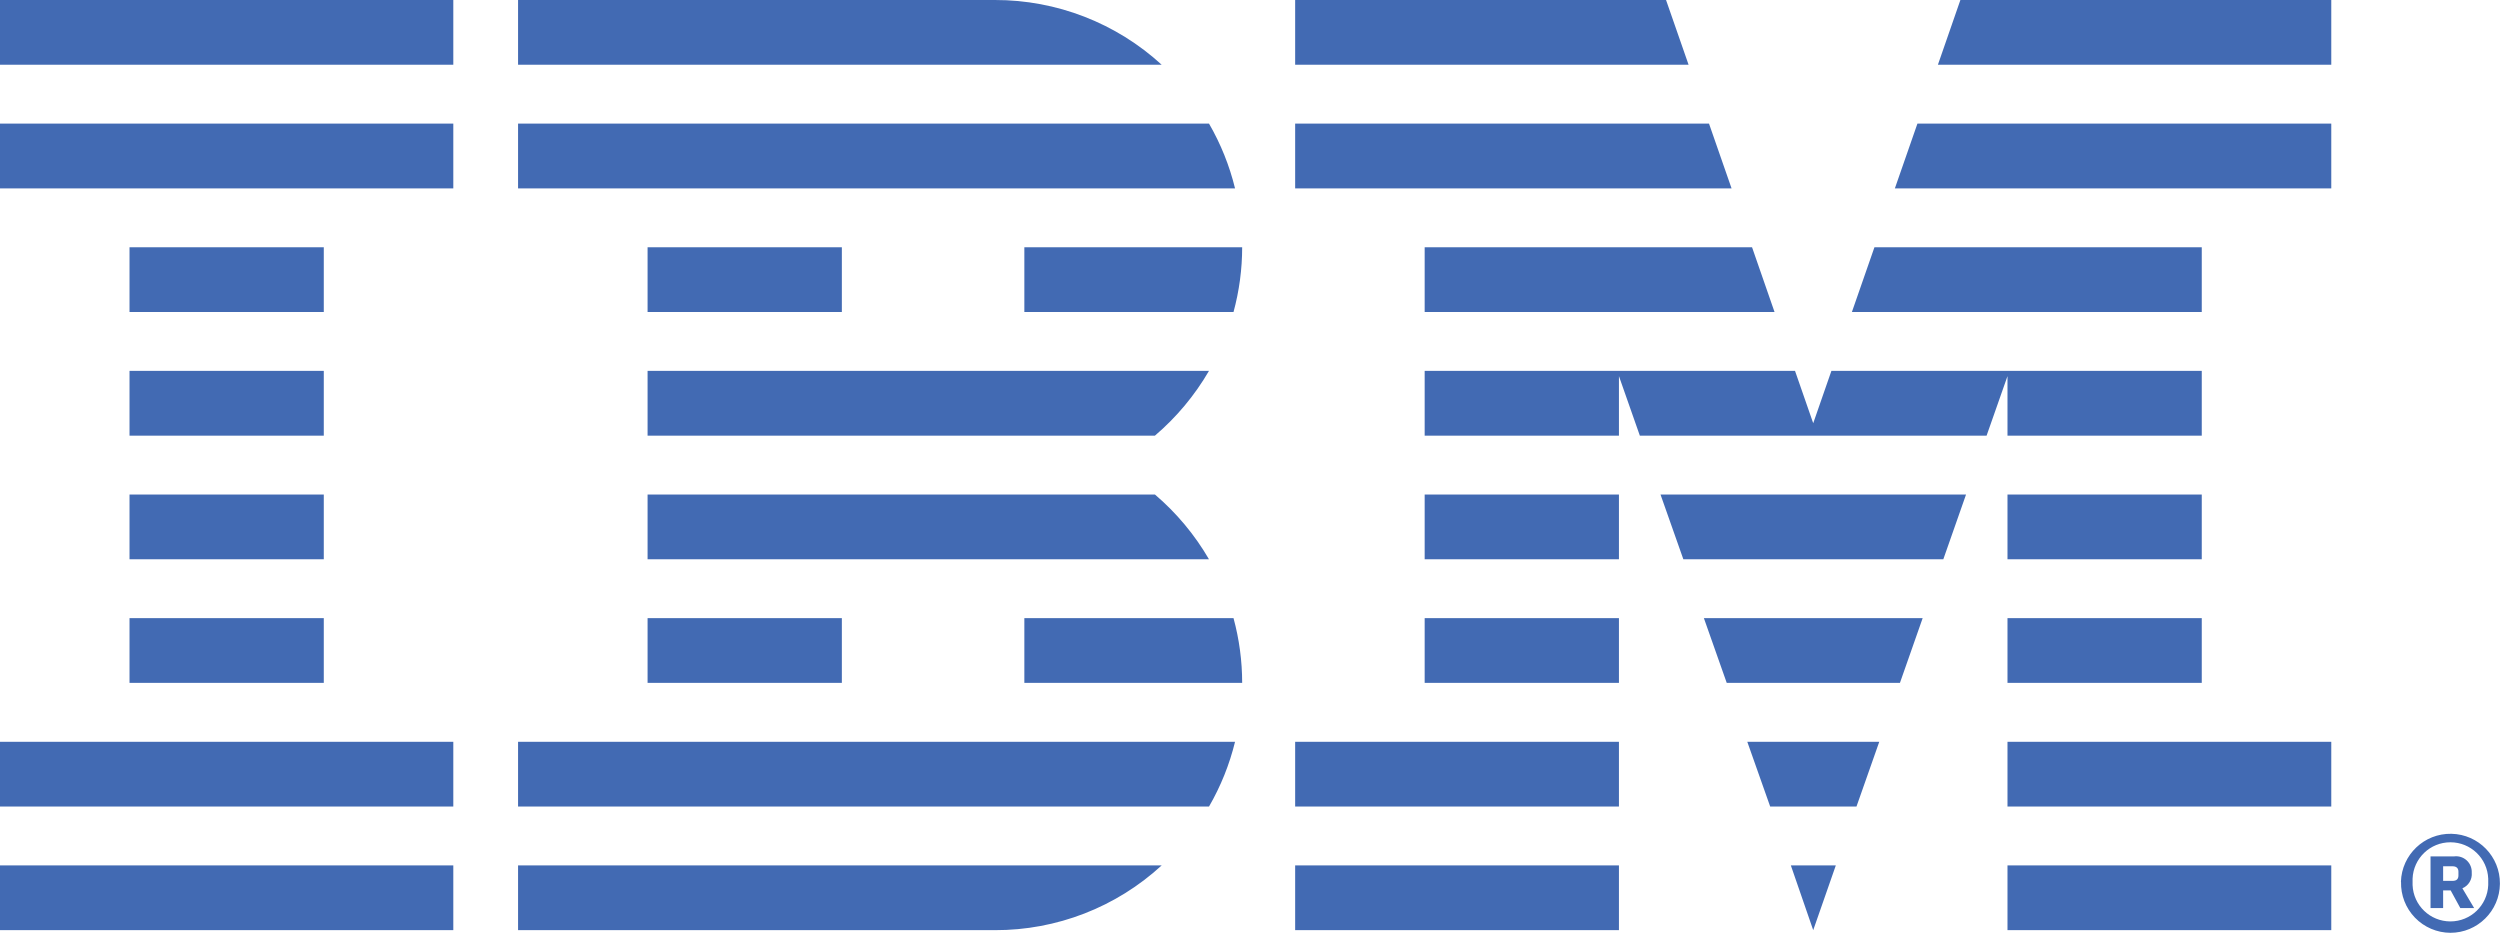
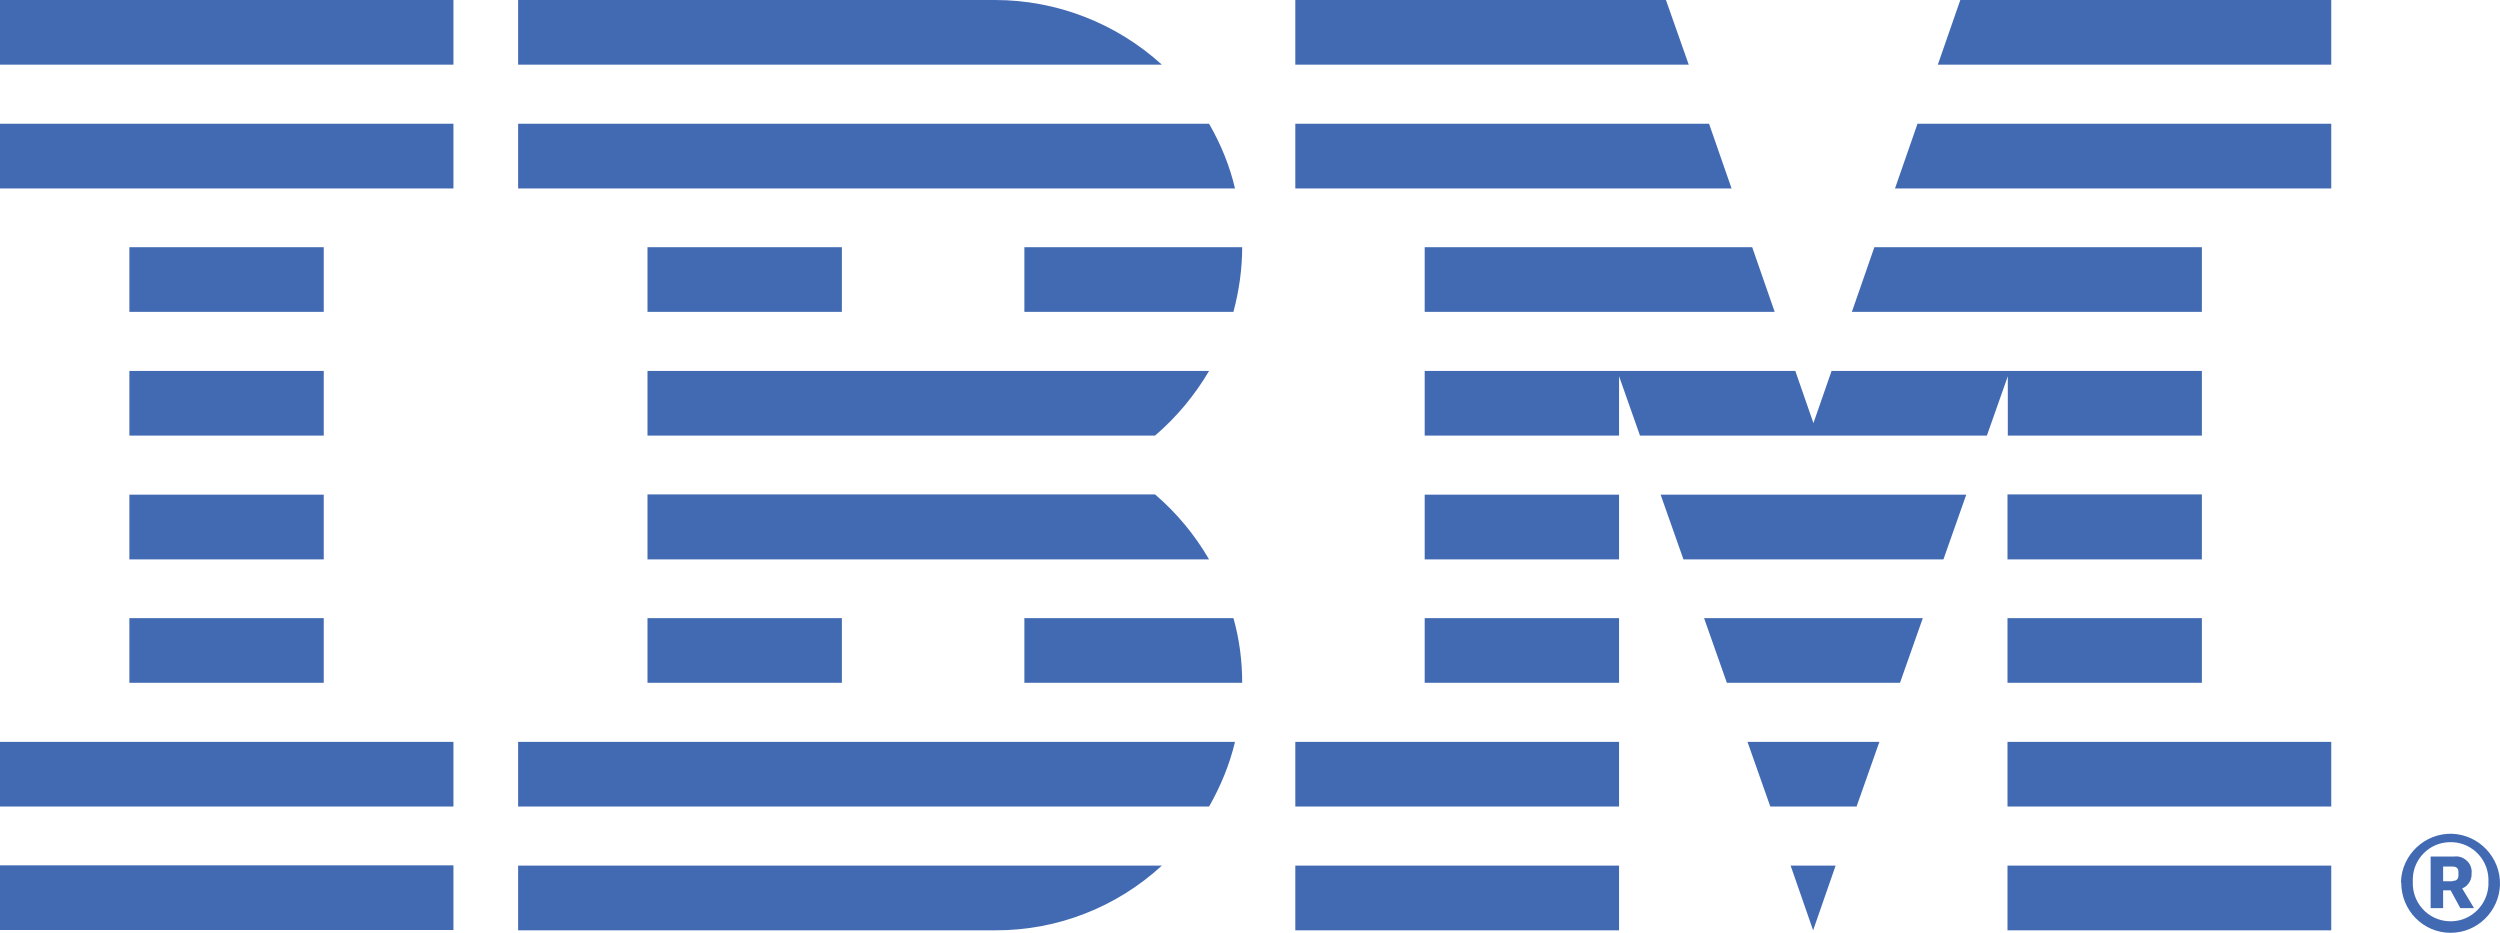
- <svg xmlns="http://www.w3.org/2000/svg" id="Artwork" viewBox="0 0 424.66 158.45">
-   <defs>
-     <style>.cls-1{fill:#426ab3}</style>
-   </defs>
-   <path id="IBM_" d="M158,305h77v11H158Zm0-10h77V284H158Zm22-21h33V263H180Zm0-21h33V242H180Zm0-21h33V221H180Zm33-32H180v11h33Zm-55-10h77V179H158Zm0-21h77V158H158Zm88,126H363.37a41.76,41.76,0,0,0,4.42-11H246Zm108.18-53H268v11h95.36A42.45,42.45,0,0,0,354.18,242ZM268,221v11h86.18a42.45,42.45,0,0,0,9.18-11Zm95.37-42H246v11H367.79A41.76,41.76,0,0,0,363.37,179ZM327,158H246v11H355.33A41.84,41.84,0,0,0,327,158Zm-59,53h33V200H268Zm64,0h35.53A42,42,0,0,0,369,200H332Zm-64,63h33V263H268Zm64-11v11h37a42,42,0,0,0-1.47-11Zm-86,53h81a41.69,41.69,0,0,0,28.33-11H246Zm220,0,3.84-11h-7.64Zm-7.31-21h14.66l3.87-11H454.8Zm-7.38-21h29.42l3.86-11H447.43Zm-7.37-21h44.16l3.86-11H440.06ZM400,211h59.43l-3.82-11H400Zm79.87-21H554V179H483.7ZM491,158l-3.82,11H554V158ZM378,316h55V305H378Zm0-21h55V284H378Zm22-21h33V263H400Zm0-21h33V242H400Zm132-53H476.4l-3.83,11H532Zm-33,32h33V221H469.09L466,229.89,462.91,221H400v11h33V221.89L436.55,232h58.9L499,221.89Zm33,10H499v11h33Zm-33,32h33V263H499Zm0,21h55V284H499Zm0,21h55V305H499ZM452.13,190l-3.83-11H378v11Zm-7.3-21L441,158H378v11Zm121,138.79a8.41,8.41,0,1,1,8.4,8.66A8.43,8.43,0,0,1,565.85,307.79Zm14.83.55v-1.09a6.43,6.43,0,0,0-12.85,0v1.09a6.43,6.43,0,0,0,12.85,0ZM573,312.25h-2.14v-8.78h4a2.66,2.66,0,0,1,3,2.77,2.61,2.61,0,0,1-1.59,2.65l2,3.36h-2.35l-1.64-3H573Zm1.6-4.62c.67,0,1-.3,1-.93v-.63c0-.63-.38-.92-1-.92H573v2.48Z" class="cls-1" data-name="IBM®" transform="translate(-158 -158)" />
+ <svg xmlns="http://www.w3.org/2000/svg" version="1.1" id="Artwork" x="0px" y="0px" viewBox="0 0 800 298.5" style="enable-background:new 0 0 800 298.5;" xml:space="preserve">
+   <style type="text/css">
+ 	.st0{fill:#426AB3;}
+ </style>
+   <path id="IBM_" class="st0" d="M0,276.9h145.1v20.7H0V276.9z M0,258.1h145.1v-20.7H0V258.1z M41.4,218.5h62.2v-20.7H41.4V218.5z   M41.4,179h62.2v-20.7H41.4V179z M41.4,139.4h62.2v-20.7H41.4V139.4z M103.6,79.1H41.4v20.7h62.2V79.1z M0,60.3h145.1V39.6H0V60.3z   M0,20.7h145.1V0H0V20.7z M165.8,258.1h221.1c3.7-6.5,6.6-13.5,8.3-20.7H165.8V258.1z M369.6,158.2H207.2V179h179.7  C382.3,171.1,376.5,164.1,369.6,158.2z M207.2,118.7v20.7h162.4c6.9-5.9,12.7-12.9,17.3-20.7H207.2z M386.9,39.6H165.8v20.7h229.4  C393.5,53,390.6,46,386.9,39.6z M318.4,0H165.8v20.7h206C357.2,7.4,338.1,0,318.4,0z M207.2,99.8h62.2V79.1h-62.2V99.8z M327.8,99.8  h66.9c1.8-6.8,2.8-13.7,2.8-20.7h-69.7V99.8z M207.2,218.5h62.2v-20.7h-62.2V218.5z M327.8,197.8v20.7h69.7c0-7-0.9-14-2.8-20.7  H327.8z M165.8,297.7h152.6c19.8,0.1,38.8-7.3,53.4-20.7h-206V297.7z M580.2,297.7l7.2-20.7h-14.4L580.2,297.7z M566.5,258.1h27.6  l7.3-20.7h-42.2L566.5,258.1z M552.6,218.5H608l7.3-20.7h-70L552.6,218.5z M538.7,179h83.2l7.3-20.7h-97.8L538.7,179z M455.9,99.8  h112l-7.2-20.7H455.9V99.8z M606.4,60.3H746V39.6H613.6L606.4,60.3z M627.3,0l-7.2,20.7H746V0H627.3z M414.5,297.7h103.6v-20.7  H414.5V297.7z M414.5,258.1h103.6v-20.7H414.5V258.1z M455.9,218.5h62.2v-20.7h-62.2V218.5z M455.9,179h62.2v-20.7h-62.2V179z   M704.6,79.1H599.8l-7.2,20.7h112V79.1z M642.4,139.4h62.2v-20.7H586.1l-5.8,16.7l-5.8-16.7H455.9v20.7h62.2v-19l6.7,19h111l6.7-19  V139.4z M704.6,158.2h-62.2V179h62.2V158.2z M642.4,218.5h62.2v-20.7h-62.2V218.5z M642.4,258.1H746v-20.7H642.4V258.1z   M642.4,297.7H746v-20.7H642.4V297.7z M554.1,60.3l-7.2-20.7H414.5v20.7H554.1z M540.4,20.7L533.1,0H414.5v20.7H540.4z M768.3,282.2  c0.3-8.7,7.6-15.6,16.3-15.4c8.7,0.3,15.6,7.6,15.4,16.3c-0.3,8.6-7.3,15.4-15.8,15.4c-8.8,0-15.8-7.2-15.8-16  C768.4,282.4,768.4,282.3,768.3,282.2L768.3,282.2z M796.3,283.2v-2.1c-0.3-6.7-5.9-11.9-12.6-11.6c-6.3,0.2-11.4,5.3-11.6,11.6v2.1  c0.3,6.7,5.9,11.9,12.6,11.6C790.9,294.6,796,289.5,796.3,283.2z M781.8,290.6h-4v-16.5h7.5c2.7-0.4,5.3,1.6,5.6,4.3  c0,0.3,0.1,0.6,0,0.9c0.2,2.1-1,4.2-3,5l3.8,6.3h-4.4l-3.1-5.7h-2.4V290.6z M784.8,281.9c1.3,0,1.9-0.6,1.9-1.8V279  c0-1.2-0.7-1.7-1.9-1.7h-3v4.7H784.8z" />
</svg>
